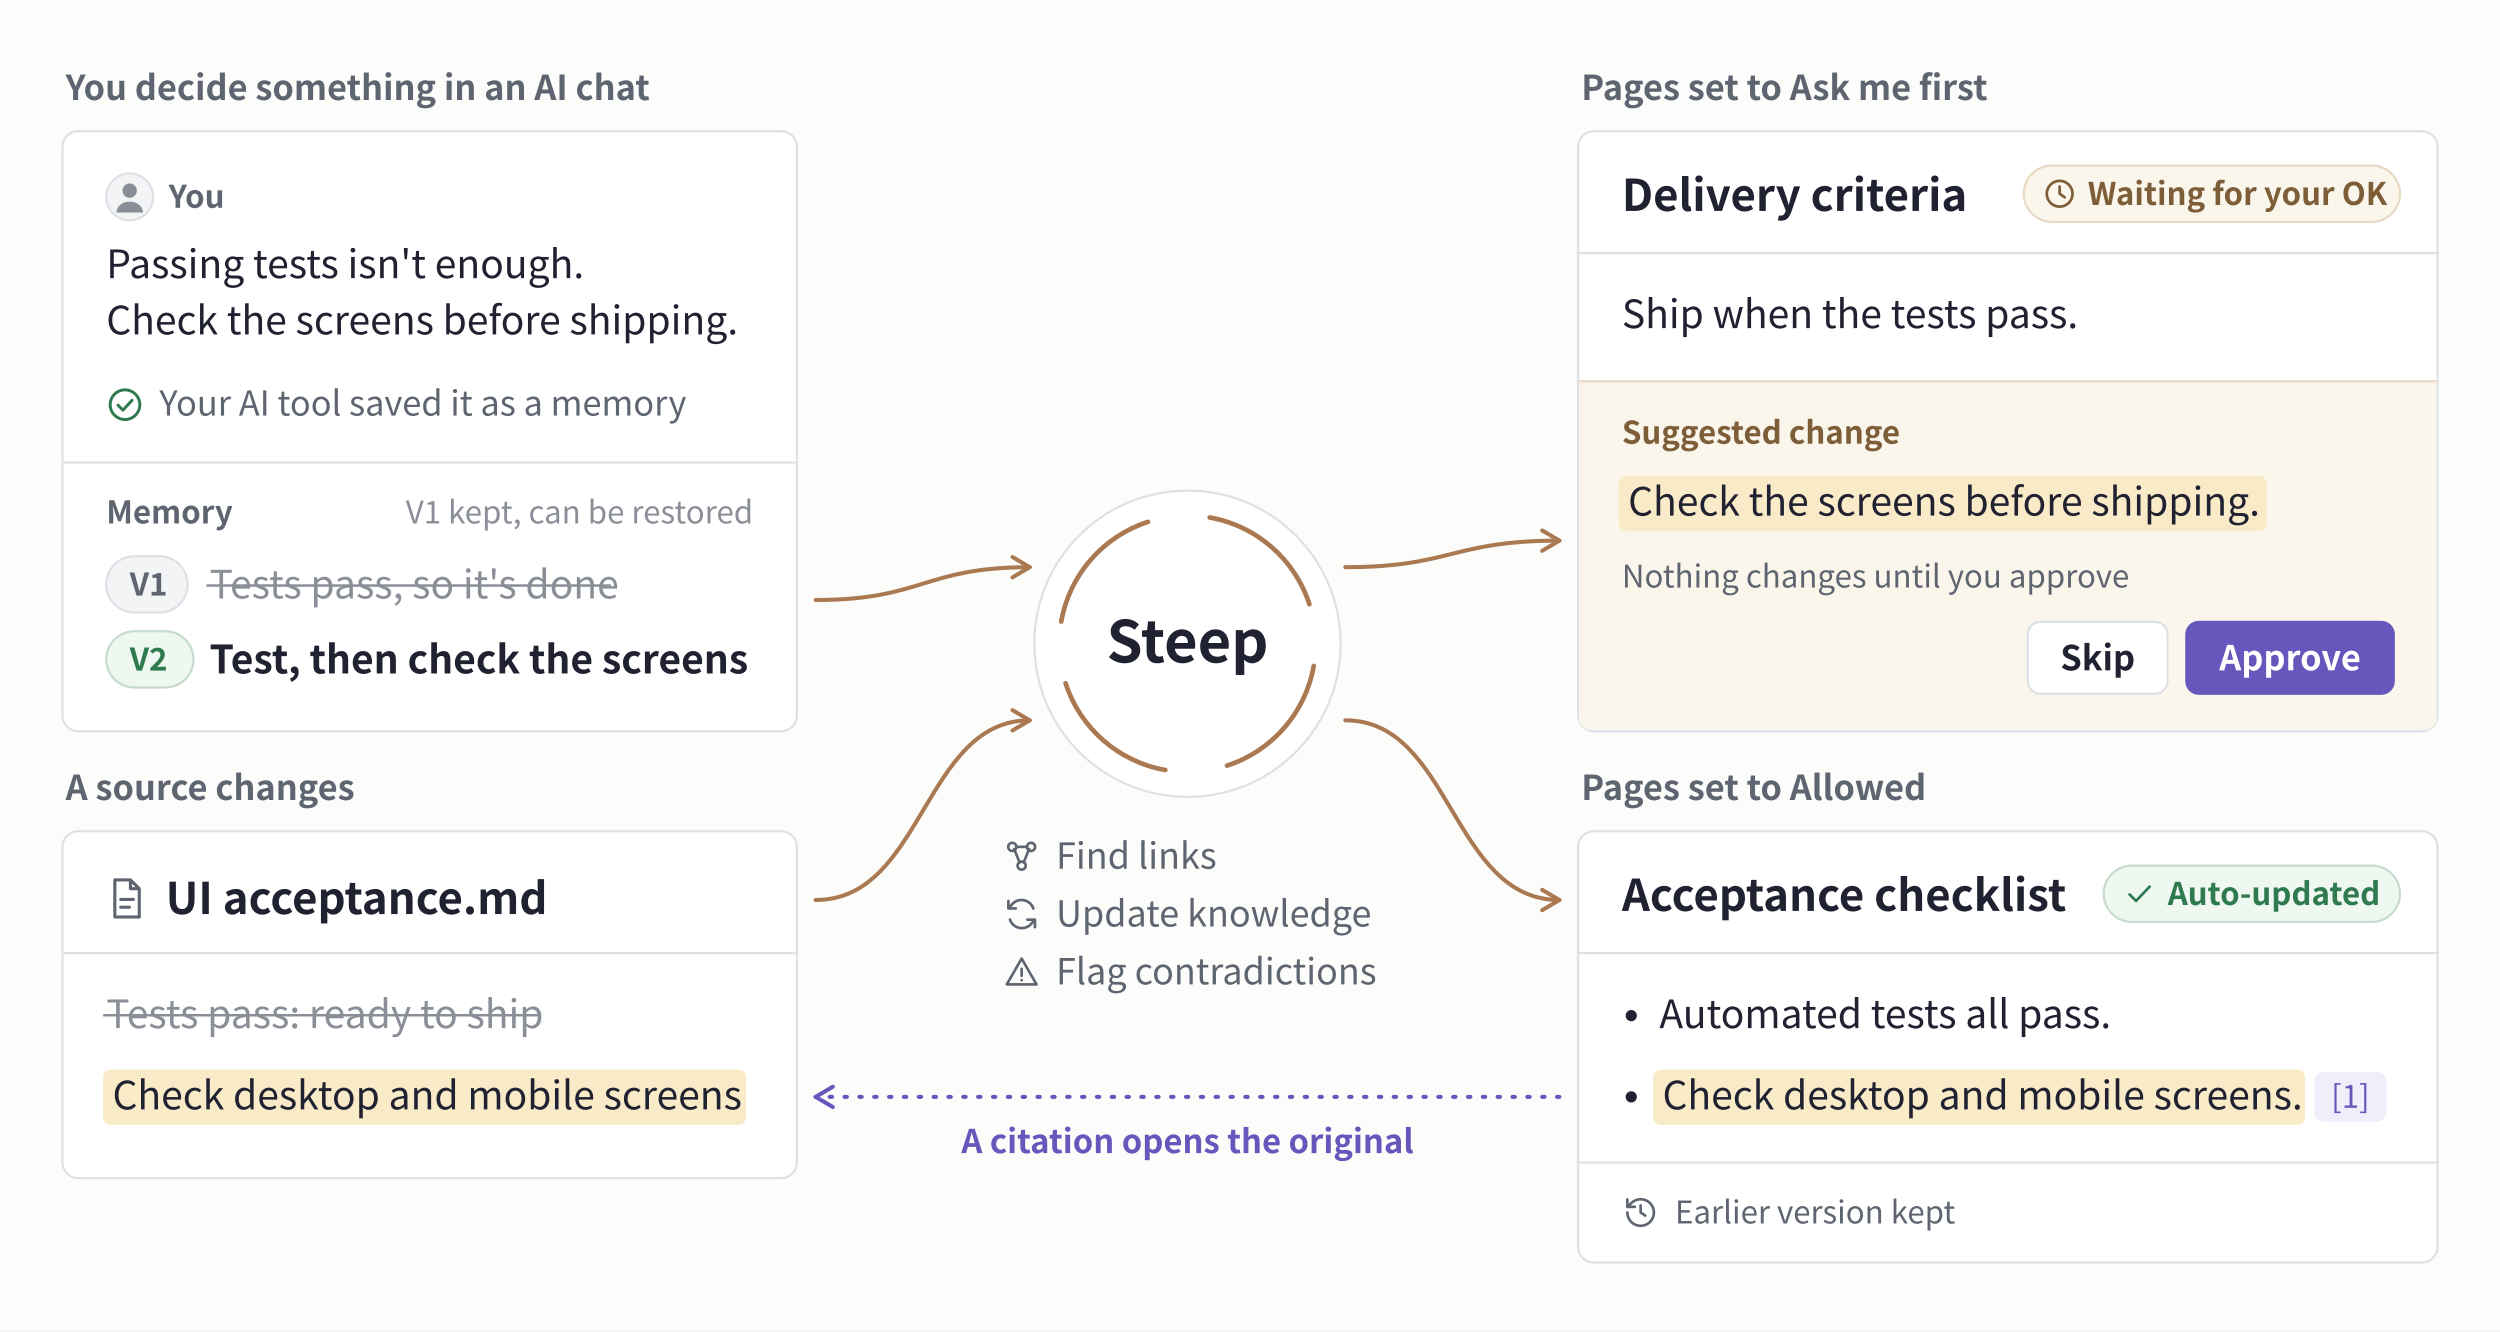
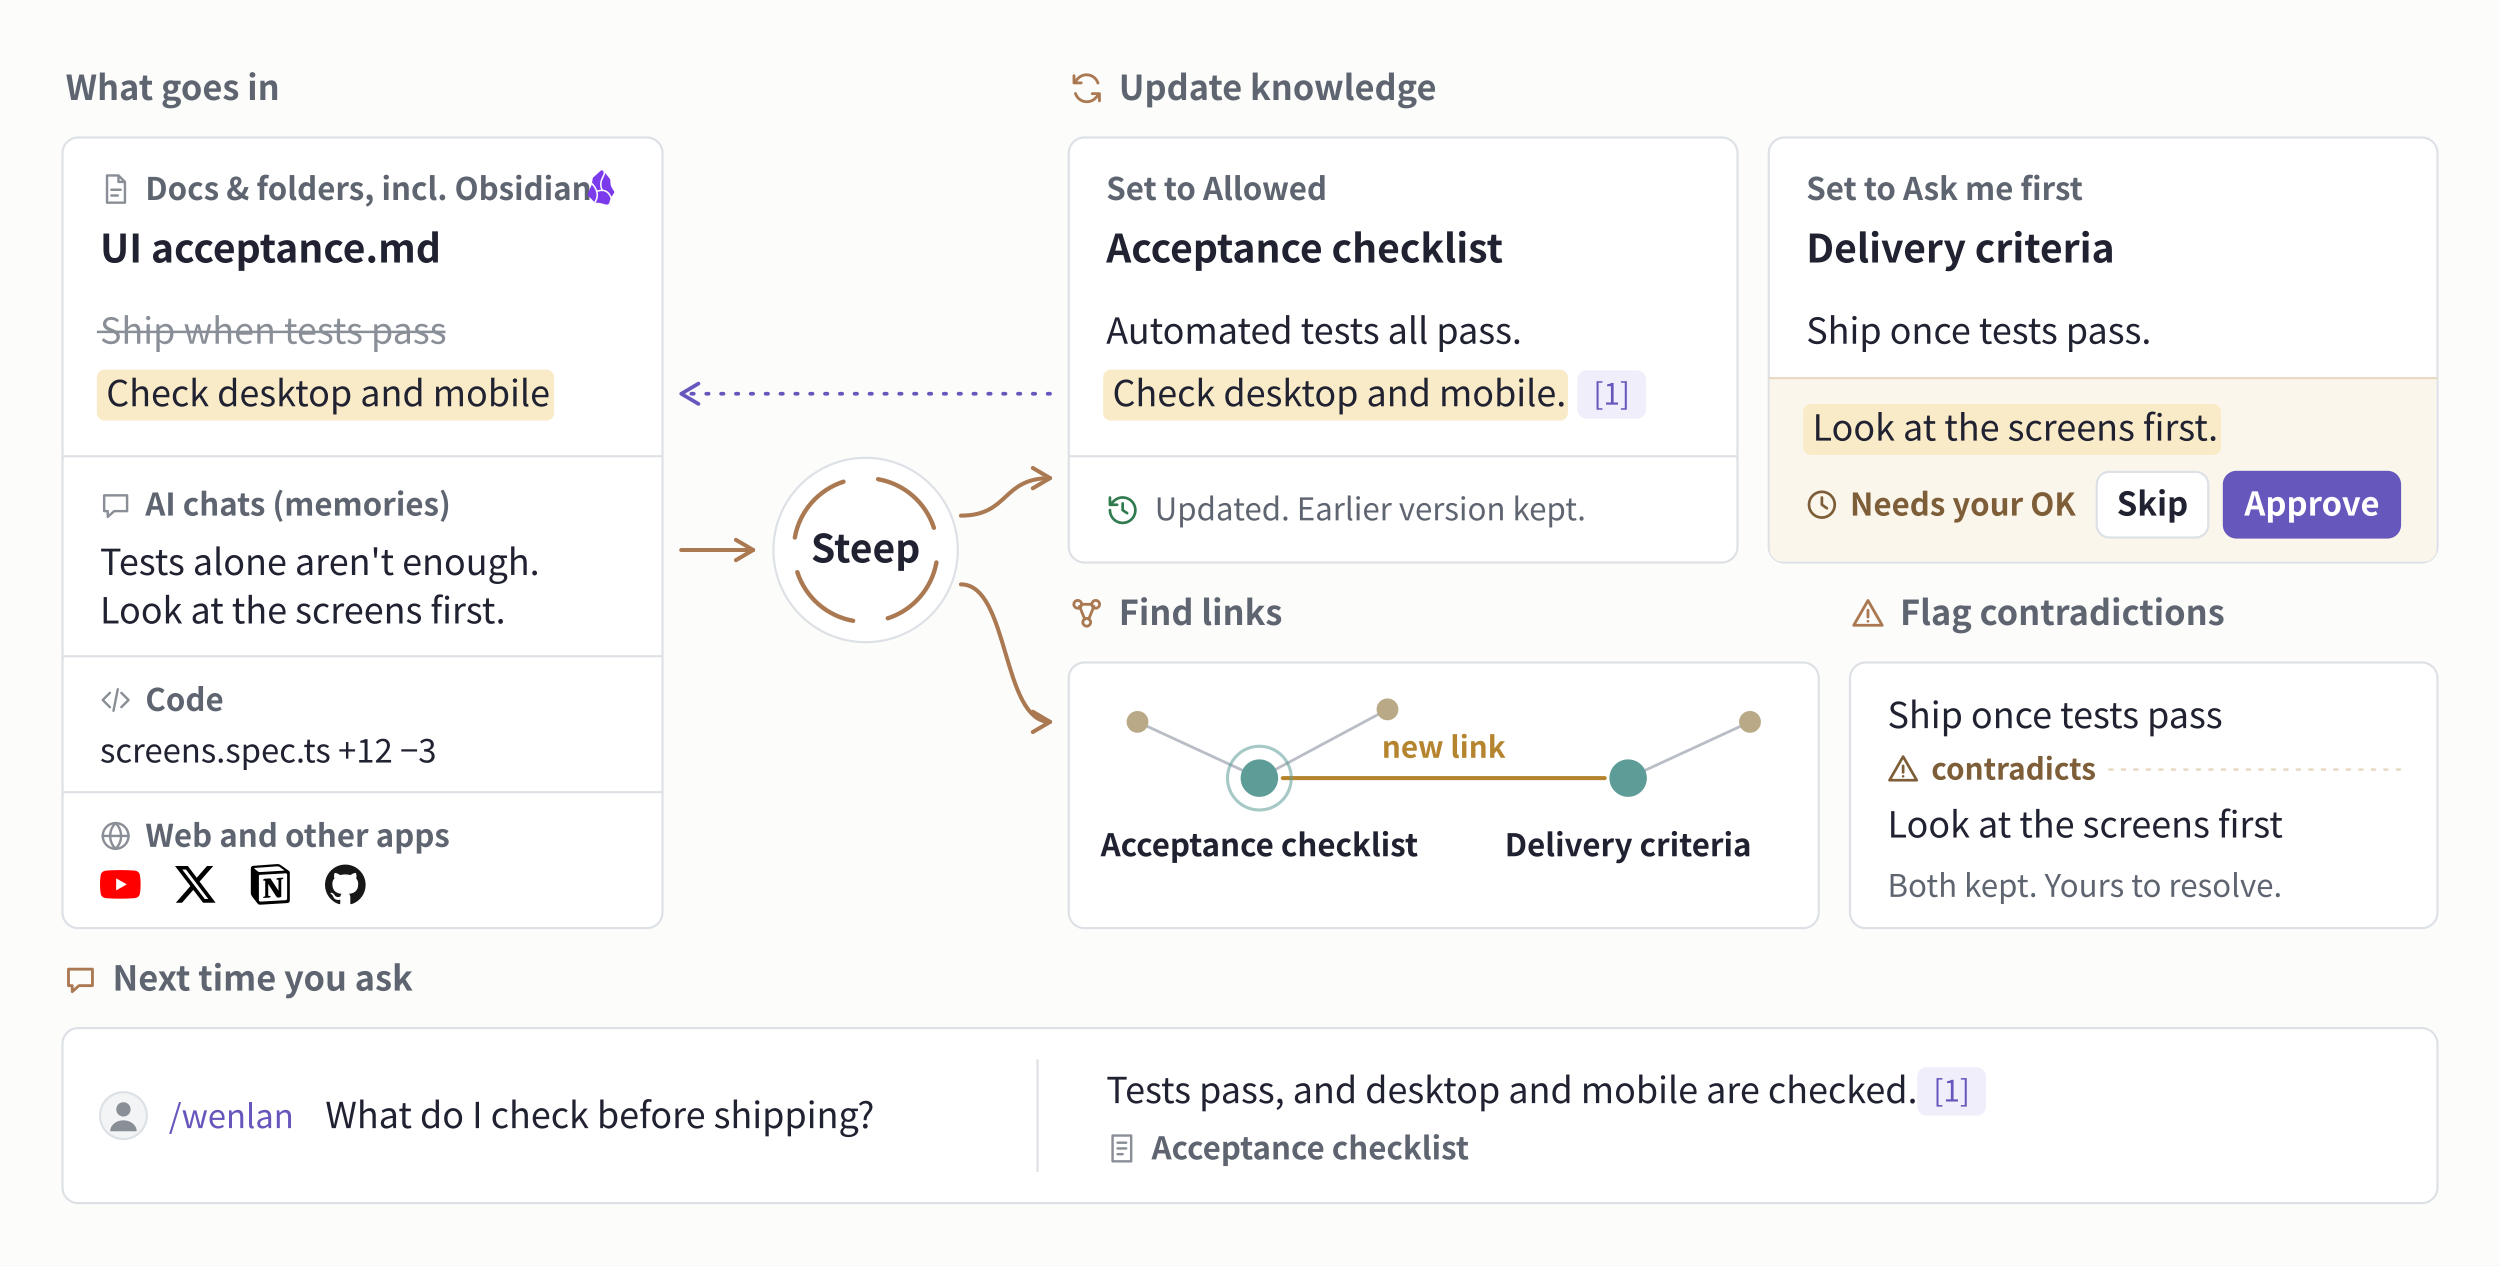
- <svg xmlns="http://www.w3.org/2000/svg" width="1600" height="852" viewBox="0 0 1600 852" role="img" aria-labelledby="t d">
-   <rect width="1600" height="852" fill="#FCFCFB" />
-   <text x="42" y="64" font-family="'Instrument Sans','Noto Sans CJK TC','Noto Sans TC','PingFang TC',sans-serif" font-size="22" font-weight="600" fill="#5E6570">You decide something in an AI chat</text>
-   <text x="1012" y="64" font-family="'Instrument Sans','Noto Sans CJK TC','Noto Sans TC','PingFang TC',sans-serif" font-size="22" font-weight="600" fill="#5E6570">Pages set to Ask me first</text>
-   <text x="42" y="512" font-family="'Instrument Sans','Noto Sans CJK TC','Noto Sans TC','PingFang TC',sans-serif" font-size="22" font-weight="600" fill="#5E6570">A source changes</text>
-   <text x="1012" y="512" font-family="'Instrument Sans','Noto Sans CJK TC','Noto Sans TC','PingFang TC',sans-serif" font-size="22" font-weight="600" fill="#5E6570">Pages set to Allowed</text>
-   <path d="M522 384 C591 384 591 363 659 363" fill="none" stroke="#AA7952" stroke-width="2.6" stroke-linecap="round" />
-   <path d="M-11 -6.5 0 0-11 6.5" transform="translate(659 363) rotate(0.0)" fill="none" stroke="#AA7952" stroke-width="2.6" stroke-linecap="round" stroke-linejoin="round" />
-   <path d="M861 363 C929 363 929 346 998 346" fill="none" stroke="#AA7952" stroke-width="2.6" stroke-linecap="round" />
-   <path d="M-11 -6.5 0 0-11 6.5" transform="translate(998 346) rotate(0.0)" fill="none" stroke="#AA7952" stroke-width="2.6" stroke-linecap="round" stroke-linejoin="round" />
-   <path d="M522 576 C591 576 591 461 659 461" fill="none" stroke="#AA7952" stroke-width="2.6" stroke-linecap="round" />
-   <path d="M-11 -6.5 0 0-11 6.5" transform="translate(659 461) rotate(0.0)" fill="none" stroke="#AA7952" stroke-width="2.6" stroke-linecap="round" stroke-linejoin="round" />
-   <path d="M861 461 C929 461 929 576 998 576" fill="none" stroke="#AA7952" stroke-width="2.6" stroke-linecap="round" />
-   <path d="M-11 -6.5 0 0-11 6.5" transform="translate(998 576) rotate(0.0)" fill="none" stroke="#AA7952" stroke-width="2.6" stroke-linecap="round" stroke-linejoin="round" />
-   <circle cx="760" cy="412" r="98" fill="#FFFFFF" stroke="#DDE1E6" stroke-width="1.4" />
-   <path d="M774.2 331.2A82 82 0 0 1 838.0 386.7" fill="none" stroke="#AA7952" stroke-width="3" stroke-linecap="round" />
-   <path d="M840.8 426.2A82 82 0 0 1 785.3 490.0" fill="none" stroke="#AA7952" stroke-width="3" stroke-linecap="round" />
-   <path d="M745.8 492.8A82 82 0 0 1 682.0 437.3" fill="none" stroke="#AA7952" stroke-width="3" stroke-linecap="round" />
-   <path d="M679.2 397.8A82 82 0 0 1 734.7 334.0" fill="none" stroke="#AA7952" stroke-width="3" stroke-linecap="round" />
-   <text x="760" y="424" font-family="'Fraunces','Noto Sans CJK TC','Noto Sans TC','PingFang TC',sans-serif" font-size="37" font-weight="600" fill="#202131" text-anchor="middle">Steep</text>
-   <g transform="translate(641.858 536) scale(1)" fill="none" stroke="#5E6570" color="#5E6570" stroke-width="1.7" stroke-linecap="round" stroke-linejoin="round">
+ <svg xmlns="http://www.w3.org/2000/svg" width="1600" height="810" viewBox="0 0 1600 810" role="img" aria-labelledby="t d">
+   <rect width="1600" height="810" fill="#FCFCFB" />
+   <text x="42" y="64" font-family="'Instrument Sans','Noto Sans CJK TC','Noto Sans TC','PingFang TC',sans-serif" font-size="22" font-weight="600" fill="#5E6570">What goes in</text>
+   <rect x="40" y="88" width="384" height="506" rx="10" fill="#FFFFFF" stroke="#DDE1E6" stroke-width="1.4" />
+   <g transform="translate(63 110) scale(0.916667)" fill="none" stroke="#8A8F97" color="#8A8F97" stroke-width="1.7" stroke-linecap="round" stroke-linejoin="round">
+     <path d="M6 2.5h8l4.5 4.5v14.5H6z M14 2.5V7h4.5 M9 12.5h6.5 M9 16.5h4.5" />
+   </g>
+   <text x="93" y="128" font-family="'Instrument Sans','Noto Sans CJK TC','Noto Sans TC','PingFang TC',sans-serif" font-size="20" font-weight="600" fill="#5E6570">Docs &amp; folders, incl. Obsidian</text>
+   <g transform="translate(373.66 109) scale(0.916667)">
+     <path d="M19.355 18.538a68.967 68.959 0 0 0 1.858-2.954.81.81 0 0 0-.062-.9c-.516-.685-1.504-2.075-2.042-3.362-.553-1.321-.636-3.375-.64-4.377a1.707 1.707 0 0 0-.358-1.05l-3.198-4.064a3.744 3.744 0 0 1-.076.543c-.106.503-.307 1.004-.536 1.5-.134.29-.29.6-.446.914l-.31.626c-.516 1.068-.997 2.227-1.132 3.59-.124 1.26.046 2.73.815 4.481.128.011.257.025.386.044a6.363 6.363 0 0 1 3.326 1.505c.916.79 1.744 1.922 2.415 3.5zM8.199 22.569c.073.012.146.02.22.02.78.024 2.095.092 3.16.29.87.16 2.593.64 4.01 1.055 1.083.316 2.198-.548 2.355-1.664.114-.814.33-1.735.725-2.58l-.01.005c-.67-1.87-1.522-3.078-2.416-3.849a5.295 5.295 0 0 0-2.778-1.257c-1.54-.216-2.952.19-3.84.45.532 2.218.368 4.829-1.425 7.531zM5.533 9.938c-.023.1-.056.197-.098.29L2.82 16.059a1.602 1.602 0 0 0 .313 1.772l4.116 4.24c2.103-3.101 1.796-6.02.836-8.3-.728-1.73-1.832-3.081-2.55-3.831zM9.32 14.01c.615-.183 1.606-.465 2.745-.534-.683-1.725-.848-3.233-.716-4.577.154-1.552.7-2.847 1.235-3.95.113-.235.223-.454.328-.664.149-.297.288-.577.419-.86.217-.47.379-.885.46-1.27.08-.38.08-.72-.014-1.043-.095-.325-.297-.675-.68-1.06a1.6 1.6 0 0 0-1.475.36l-4.95 4.452a1.602 1.602 0 0 0-.513.952l-.427 2.83c.672.59 2.328 2.316 3.335 4.711.09.21.175.43.253.653z" fill="#7C3AED" />
+   </g>
+   <text x="64" y="168" font-family="'Instrument Sans','Noto Sans CJK TC','Noto Sans TC','PingFang TC',sans-serif" font-size="25" font-weight="600" fill="#202131">UI acceptance.md</text>
+   <text x="64" y="220" font-family="'Instrument Sans','Noto Sans CJK TC','Noto Sans TC','PingFang TC',sans-serif" font-size="23" font-weight="400" fill="#8A8F97">Ship when tests pass</text>
+   <path d="M62 212.41H285.1" stroke="#8A8F97" stroke-width="1.6" />
+   <rect x="62" y="236.54" width="292.646" height="32.66" rx="5" fill="#F9EBC8" />
+   <text x="68" y="260" font-family="'Instrument Sans','Noto Sans CJK TC','Noto Sans TC','PingFang TC',sans-serif" font-size="23" font-weight="400" fill="#202131">Check desktop and mobile</text>
+   <path d="M40 292H424" fill="none" stroke="#DDE1E6" stroke-width="1.4" />
+   <g transform="translate(63 312) scale(0.916667)" fill="none" stroke="#8A8F97" color="#8A8F97" stroke-width="1.7" stroke-linecap="round" stroke-linejoin="round">
+     <path d="M4 5.5h16v11h-9l-4.5 4v-4H4z" />
+   </g>
+   <text x="93" y="330" font-family="'Instrument Sans','Noto Sans CJK TC','Noto Sans TC','PingFang TC',sans-serif" font-size="20" font-weight="600" fill="#5E6570">AI chats (memories)</text>
+   <text x="64" y="368" font-family="'Instrument Sans','Noto Sans CJK TC','Noto Sans TC','PingFang TC',sans-serif" font-size="23" font-weight="400" fill="#202131">Tests alone aren't enough.</text>
+   <text x="64" y="399" font-family="'Instrument Sans','Noto Sans CJK TC','Noto Sans TC','PingFang TC',sans-serif" font-size="23" font-weight="400" fill="#202131">Look at the screens first.</text>
+   <path d="M40 420H424" fill="none" stroke="#DDE1E6" stroke-width="1.4" />
+   <g transform="translate(63 437) scale(0.916667)" fill="none" stroke="#8A8F97" color="#8A8F97" stroke-width="1.7" stroke-linecap="round" stroke-linejoin="round">
+     <path d="m8 7-5 5 5 5 M16 7l5 5-5 5 M13.5 4.5l-3 15" />
+   </g>
+   <text x="93" y="455" font-family="'Instrument Sans','Noto Sans CJK TC','Noto Sans TC','PingFang TC',sans-serif" font-size="20" font-weight="600" fill="#5E6570">Code</text>
+   <text x="64" y="488" font-family="'JetBrains Mono','Noto Sans CJK TC','Noto Sans TC','PingFang TC',sans-serif" font-size="21" font-weight="500" fill="#202131">screens.spec.ts  +12 −3</text>
+   <path d="M40 507H424" fill="none" stroke="#DDE1E6" stroke-width="1.4" />
+   <g transform="translate(63 524) scale(0.916667)" fill="none" stroke="#8A8F97" color="#8A8F97" stroke-width="1.7" stroke-linecap="round" stroke-linejoin="round">
+     <circle cx="12" cy="12" r="9" />
+     <path d="M3 12h18 M12 3c2.6 2.6 3.8 5.6 3.8 9s-1.2 6.4-3.8 9c-2.6-2.6-3.8-5.6-3.8-9S9.4 5.6 12 3" />
+   </g>
+   <text x="93" y="542" font-family="'Instrument Sans','Noto Sans CJK TC','Noto Sans TC','PingFang TC',sans-serif" font-size="20" font-weight="600" fill="#5E6570">Web and other apps</text>
+   <g transform="translate(64 553) scale(1.08333)">
+     <path d="M23.498 6.186a3.016 3.016 0 0 0-2.122-2.136C19.505 3.545 12 3.545 12 3.545s-7.505 0-9.377.505A3.017 3.017 0 0 0 .502 6.186C0 8.07 0 12 0 12s0 3.93.502 5.814a3.016 3.016 0 0 0 2.122 2.136c1.871.505 9.376.505 9.376.505s7.505 0 9.377-.505a3.015 3.015 0 0 0 2.122-2.136C24 15.93 24 12 24 12s0-3.93-.502-5.814zM9.545 15.568V8.432L15.818 12l-6.273 3.568z" fill="#FF0000" />
+   </g>
+   <g transform="translate(112 553) scale(1.08333)">
+     <path d="M18.901 1.153h3.68l-8.04 9.19L24 22.846h-7.406l-5.8-7.584-6.638 7.584H.474l8.6-9.83L0 1.154h7.594l5.243 6.932ZM17.61 20.644h2.039L6.486 3.24H4.298Z" fill="#000000" />
+   </g>
+   <g transform="translate(160 553) scale(1.08333)">
+     <path d="M4.459 4.208c.746.606 1.026.56 2.428.466l13.215-.793c.28 0 .047-.28-.046-.326L17.86 1.968c-.42-.326-.981-.7-2.055-.607L3.01 2.295c-.466.046-.56.28-.374.466zm.793 3.08v13.904c0 .747.373 1.027 1.214.98l14.523-.84c.841-.046.935-.56.935-1.167V6.354c0-.606-.233-.933-.748-.887l-15.177.887c-.56.047-.747.327-.747.933zm14.337.745c.093.42 0 .84-.42.888l-.7.14v10.264c-.608.327-1.168.514-1.635.514-.748 0-.935-.234-1.495-.933l-4.577-7.186v6.952L12.21 19s0 .84-1.168.84l-3.222.186c-.093-.186 0-.653.327-.746l.84-.233V9.854L7.822 9.76c-.094-.42.14-1.026.793-1.073l3.456-.233 4.764 7.279v-6.44l-1.215-.139c-.093-.514.28-.887.747-.933zM1.936 1.035l13.31-.98c1.634-.14 2.055-.047 3.082.7l4.249 2.986c.7.513.934.653.934 1.213v16.378c0 1.026-.373 1.634-1.68 1.726l-15.458.934c-.98.047-1.448-.093-1.962-.747l-3.129-4.06c-.56-.747-.793-1.306-.793-1.96V2.667c0-.839.374-1.54 1.447-1.632z" fill="#000000" />
+   </g>
+   <g transform="translate(208 553) scale(1.08333)">
+     <path d="M12 .297c-6.63 0-12 5.373-12 12 0 5.303 3.438 9.8 8.205 11.385.6.113.82-.258.82-.577 0-.285-.01-1.04-.015-2.04-3.338.724-4.042-1.61-4.042-1.61C4.422 18.07 3.633 17.7 3.633 17.7c-1.087-.744.084-.729.084-.729 1.205.084 1.838 1.236 1.838 1.236 1.07 1.835 2.809 1.305 3.495.998.108-.776.417-1.305.76-1.605-2.665-.3-5.466-1.332-5.466-5.93 0-1.31.465-2.38 1.235-3.22-.135-.303-.54-1.523.105-3.176 0 0 1.005-.322 3.3 1.23.96-.267 1.98-.399 3-.405 1.02.006 2.04.138 3 .405 2.28-1.552 3.285-1.23 3.285-1.23.645 1.653.24 2.873.12 3.176.765.84 1.23 1.91 1.23 3.22 0 4.61-2.805 5.625-5.475 5.92.42.36.81 1.096.81 2.22 0 1.606-.015 2.896-.015 3.286 0 .315.21.69.825.57C20.565 22.092 24 17.592 24 12.297c0-6.627-5.373-12-12-12" fill="#181717" />
+   </g>
+   <path d="M436 352 L482 352" fill="none" stroke="#AA7952" stroke-width="2.6" stroke-linecap="round" />
+   <path d="M-11 -6.5 0 0-11 6.5" transform="translate(482 352) rotate(0.0)" fill="none" stroke="#AA7952" stroke-width="2.6" stroke-linecap="round" stroke-linejoin="round" />
+   <circle cx="554" cy="352" r="59" fill="#FFFFFF" stroke="#DDE1E6" stroke-width="1.4" />
+   <path d="M562.0 306.7A46 46 0 0 1 597.7 337.8" fill="none" stroke="#AA7952" stroke-width="2.8" stroke-linecap="round" />
+   <path d="M599.3 360.0A46 46 0 0 1 568.2 395.7" fill="none" stroke="#AA7952" stroke-width="2.8" stroke-linecap="round" />
+   <path d="M546.0 397.3A46 46 0 0 1 510.3 366.2" fill="none" stroke="#AA7952" stroke-width="2.8" stroke-linecap="round" />
+   <path d="M508.7 344.0A46 46 0 0 1 539.8 308.3" fill="none" stroke="#AA7952" stroke-width="2.8" stroke-linecap="round" />
+   <text x="554" y="360" font-family="'Fraunces','Noto Sans CJK TC','Noto Sans TC','PingFang TC',sans-serif" font-size="25" font-weight="600" fill="#202131" text-anchor="middle">Steep</text>
+   <path d="M615 330 C646 330 641 306 672 306" fill="none" stroke="#AA7952" stroke-width="2.6" stroke-linecap="round" />
+   <path d="M-11 -6.5 0 0-11 6.5" transform="translate(672 306) rotate(0.0)" fill="none" stroke="#AA7952" stroke-width="2.6" stroke-linecap="round" stroke-linejoin="round" />
+   <g transform="translate(684 45) scale(0.958333)" fill="none" stroke="#AA7952" color="#AA7952" stroke-width="1.9" stroke-linecap="round" stroke-linejoin="round">
+     <path d="M19.5 8.5a8 8 0 0 0-13.6-2.8L3.5 8.4 M3.5 3.6v4.8h4.8 M4.5 15.5a8 8 0 0 0 13.6 2.8l2.4-2.7 M20.5 20.4v-4.8h-4.8" />
+   </g>
+   <text x="716" y="64" font-family="'Instrument Sans','Noto Sans CJK TC','Noto Sans TC','PingFang TC',sans-serif" font-size="22" font-weight="600" fill="#5E6570">Update knowledge</text>
+   <rect x="684" y="88" width="428" height="272" rx="10" fill="#FFFFFF" stroke="#DDE1E6" stroke-width="1.4" />
+   <text x="708" y="128" font-family="'Instrument Sans','Noto Sans CJK TC','Noto Sans TC','PingFang TC',sans-serif" font-size="20" font-weight="600" fill="#5E6570">Set to Allowed</text>
+   <text x="708" y="168" font-family="'Fraunces','Noto Sans CJK TC','Noto Sans TC','PingFang TC',sans-serif" font-size="25" font-weight="600" fill="#202131">Acceptance checklist</text>
+   <text x="708" y="220" font-family="'Instrument Sans','Noto Sans CJK TC','Noto Sans TC','PingFang TC',sans-serif" font-size="23" font-weight="400" fill="#202131">Automated tests all pass.</text>
+   <rect x="706" y="236.54" width="297.476" height="32.66" rx="5" fill="#F9EBC8" />
+   <text x="712" y="260" font-family="'Instrument Sans','Noto Sans CJK TC','Noto Sans TC','PingFang TC',sans-serif" font-size="23" font-weight="400" fill="#202131">Check desktop and mobile.</text>
+   <rect x="1009.48" y="237" width="44" height="31" rx="6" fill="#F0EEFA" />
+   <text x="1031.48" y="259" font-family="'JetBrains Mono','Noto Sans CJK TC','Noto Sans TC','PingFang TC',sans-serif" font-size="19" font-weight="500" fill="#6657BD" text-anchor="middle">[1]</text>
+   <path d="M684 292H1112" fill="none" stroke="#DDE1E6" stroke-width="1.4" />
+   <g transform="translate(707 315) scale(0.958333)" fill="none" stroke="#2F7A4E" color="#2F7A4E" stroke-width="1.8" stroke-linecap="round" stroke-linejoin="round">
+     <path d="M3.5 12a8.5 8.5 0 1 0 2.6-6.1L3.5 8.4 M3.5 3.6v4.8h4.8 M12 7.5V12l3 2" />
+   </g>
+   <text x="739" y="333" font-family="'Instrument Sans','Noto Sans CJK TC','Noto Sans TC','PingFang TC',sans-serif" font-size="20" font-weight="400" fill="#5E6570">Updated. Earlier version kept.</text>
+   <clipPath id="cb">
+     <rect x="1132" y="88" width="428" height="272" rx="10" />
+   </clipPath>
+   <rect x="1132" y="88" width="428" height="272" rx="10" fill="#FFFFFF" stroke="#DDE1E6" stroke-width="1.4" />
+   <text x="1156" y="128" font-family="'Instrument Sans','Noto Sans CJK TC','Noto Sans TC','PingFang TC',sans-serif" font-size="20" font-weight="600" fill="#5E6570">Set to Ask me first</text>
+   <text x="1156" y="168" font-family="'Fraunces','Noto Sans CJK TC','Noto Sans TC','PingFang TC',sans-serif" font-size="25" font-weight="600" fill="#202131">Delivery criteria</text>
+   <text x="1156" y="220" font-family="'Instrument Sans','Noto Sans CJK TC','Noto Sans TC','PingFang TC',sans-serif" font-size="23" font-weight="400" fill="#202131">Ship once tests pass.</text>
+   <g clip-path="url(#cb)">
+     <rect x="1132.7" y="242" width="426.6" height="117.3" fill="#FBF6EC" />
+   </g>
+   <path d="M1132 242H1560" fill="none" stroke="#E7D9C3" stroke-width="1.4" />
+   <rect x="1154" y="258.54" width="267.461" height="32.66" rx="5" fill="#F9EBC8" />
+   <text x="1160" y="282" font-family="'Instrument Sans','Noto Sans CJK TC','Noto Sans TC','PingFang TC',sans-serif" font-size="23" font-weight="400" fill="#202131">Look at the screens first.</text>
+   <rect x="1423.29" y="302" width="112.714" height="42" rx="8" fill="#6657BD" stroke="#6657BD" stroke-width="1.4" />
+   <text x="1479.64" y="330" font-family="'Instrument Sans','Noto Sans CJK TC','Noto Sans TC','PingFang TC',sans-serif" font-size="21" font-weight="600" fill="#FFFFFF" text-anchor="middle">Approve</text>
+   <rect x="1341.9" y="302" width="71.386" height="42" rx="8" fill="#FFFFFF" stroke="#DDE1E6" stroke-width="1.4" />
+   <text x="1377.59" y="330" font-family="'Instrument Sans','Noto Sans CJK TC','Noto Sans TC','PingFang TC',sans-serif" font-size="21" font-weight="600" fill="#202131" text-anchor="middle">Skip</text>
+   <g transform="translate(1155 312) scale(0.916667)" fill="none" stroke="#7D5E38" color="#7D5E38" stroke-width="1.9" stroke-linecap="round" stroke-linejoin="round">
+     <circle cx="12" cy="12" r="9" />
+     <path d="M12 7v5l3.5 2.5" />
+   </g>
+   <text x="1184" y="330" font-family="'Instrument Sans','Noto Sans CJK TC','Noto Sans TC','PingFang TC',sans-serif" font-size="20" font-weight="600" fill="#7D5E38">Needs your OK</text>
+   <path d="M672 252 L436 252" fill="none" stroke="#6657BD" stroke-width="2.4" stroke-linecap="round" stroke-dasharray="1.5 8" />
+   <path d="M-11 -6.5 0 0-11 6.5" transform="translate(436 252) rotate(180.0)" fill="none" stroke="#6657BD" stroke-width="2.4" stroke-linecap="round" stroke-linejoin="round" />
+   <path d="M615 374 C646 374 641 462 672 462" fill="none" stroke="#AA7952" stroke-width="2.6" stroke-linecap="round" />
+   <path d="M-11 -6.5 0 0-11 6.5" transform="translate(672 462) rotate(0.0)" fill="none" stroke="#AA7952" stroke-width="2.6" stroke-linecap="round" stroke-linejoin="round" />
+   <g transform="translate(684 381) scale(0.958333)" fill="none" stroke="#AA7952" color="#AA7952" stroke-width="1.9" stroke-linecap="round" stroke-linejoin="round">
    <path d="M7.2 7.4 10.7 16 M16.8 7.4 13.3 16 M8.5 6h7" />
    <circle cx="6" cy="6" r="2.6" />
    <circle cx="18" cy="6" r="2.6" />
    <circle cx="12" cy="18" r="2.6" />
  </g>
-   <text x="675.858" y="556" font-family="'Instrument Sans','Noto Sans CJK TC','Noto Sans TC','PingFang TC',sans-serif" font-size="23" font-weight="400" fill="#5E6570">Find links</text>
-   <g transform="translate(641.858 573) scale(1)" fill="none" stroke="#5E6570" color="#5E6570" stroke-width="1.7" stroke-linecap="round" stroke-linejoin="round">
-     <path d="M19.5 8.5a8 8 0 0 0-13.6-2.8L3.5 8.4 M3.5 3.6v4.8h4.8 M4.5 15.5a8 8 0 0 0 13.6 2.8l2.4-2.7 M20.5 20.4v-4.8h-4.8" />
-   </g>
-   <text x="675.858" y="593" font-family="'Instrument Sans','Noto Sans CJK TC','Noto Sans TC','PingFang TC',sans-serif" font-size="23" font-weight="400" fill="#5E6570">Update knowledge</text>
-   <g transform="translate(641.858 610) scale(1)" fill="none" stroke="#5E6570" color="#5E6570" stroke-width="1.7" stroke-linecap="round" stroke-linejoin="round">
+   <text x="716" y="400" font-family="'Instrument Sans','Noto Sans CJK TC','Noto Sans TC','PingFang TC',sans-serif" font-size="22" font-weight="600" fill="#5E6570">Find links</text>
+   <rect x="684" y="424" width="480" height="170" rx="10" fill="#FFFFFF" stroke="#DDE1E6" stroke-width="1.4" />
+   <path d="M728 462 L806 498" fill="none" stroke="#B9BDC5" stroke-width="1.8" stroke-linecap="round" />
+   <path d="M888 454 L806 498" fill="none" stroke="#B9BDC5" stroke-width="1.8" stroke-linecap="round" />
+   <path d="M1120 462 L1042 498" fill="none" stroke="#B9BDC5" stroke-width="1.8" stroke-linecap="round" />
+   <path d="M821 498 L1027 498" fill="none" stroke="#B5842E" stroke-width="2.6" stroke-linecap="round" />
+   <text x="924" y="485" font-family="'Instrument Sans','Noto Sans CJK TC','Noto Sans TC','PingFang TC',sans-serif" font-size="19" font-weight="600" fill="#B5842E" text-anchor="middle">new link</text>
+   <circle cx="728" cy="462" r="7" fill="#B9A987" />
+   <circle cx="888" cy="454" r="7" fill="#B9A987" />
+   <circle cx="1120" cy="462" r="7" fill="#B9A987" />
+   <circle cx="806" cy="498" r="20.4" fill="none" stroke="#5E9C98" stroke-width="2" opacity="0.55" />
+   <circle cx="806" cy="498" r="12" fill="#5E9C98" />
+   <circle cx="1042" cy="498" r="12" fill="#5E9C98" />
+   <text x="806" y="548" font-family="'Instrument Sans','Noto Sans CJK TC','Noto Sans TC','PingFang TC',sans-serif" font-size="20" font-weight="600" fill="#202131" text-anchor="middle">Acceptance checklist</text>
+   <text x="1042" y="548" font-family="'Instrument Sans','Noto Sans CJK TC','Noto Sans TC','PingFang TC',sans-serif" font-size="20" font-weight="600" fill="#202131" text-anchor="middle">Delivery criteria</text>
+   <g transform="translate(1184 381) scale(0.958333)" fill="none" stroke="#AA7952" color="#AA7952" stroke-width="1.9" stroke-linecap="round" stroke-linejoin="round">
    <path d="M12 3.5 21.5 20h-19z M12 10v4.5" />
    <circle cx="12" cy="17.3" r=".9" fill="currentColor" stroke="none" />
  </g>
-   <text x="675.858" y="630" font-family="'Instrument Sans','Noto Sans CJK TC','Noto Sans TC','PingFang TC',sans-serif" font-size="23" font-weight="400" fill="#5E6570">Flag contradictions</text>
-   <rect x="40" y="84" width="470" height="384" rx="10" fill="#FFFFFF" stroke="#DDE1E6" stroke-width="1.4" />
-   <circle cx="83" cy="126" r="15" fill="#F3F4F6" stroke="#DDE1E6" stroke-width="1.4" />
-   <circle cx="83" cy="122" r="4.6" fill="#8A8F97" />
-   <path d="M74.5 136a8.5 7 0 0 1 17 0" fill="#8A8F97" />
-   <text x="108" y="133" font-family="'Instrument Sans','Noto Sans CJK TC','Noto Sans TC','PingFang TC',sans-serif" font-size="20" font-weight="600" fill="#5E6570">You</text>
-   <text x="68" y="178" font-family="'Instrument Sans','Noto Sans CJK TC','Noto Sans TC','PingFang TC',sans-serif" font-size="25" font-weight="400" fill="#202131">Passing tests isn't enough.</text>
-   <text x="68" y="214" font-family="'Instrument Sans','Noto Sans CJK TC','Noto Sans TC','PingFang TC',sans-serif" font-size="25" font-weight="400" fill="#202131">Check the screens before shipping.</text>
-   <g transform="translate(68 247) scale(1)" fill="none" stroke="#2F7A4E" color="#2F7A4E" stroke-width="1.9" stroke-linecap="round" stroke-linejoin="round">
-     <circle cx="12" cy="12" r="9.5" />
-     <path d="m7.5 12.3 3.2 3.2 5.8-6.3" />
+   <text x="1216" y="400" font-family="'Instrument Sans','Noto Sans CJK TC','Noto Sans TC','PingFang TC',sans-serif" font-size="22" font-weight="600" fill="#5E6570">Flag contradictions</text>
+   <rect x="1184" y="424" width="376" height="170" rx="10" fill="#FFFFFF" stroke="#DDE1E6" stroke-width="1.4" />
+   <text x="1208" y="466" font-family="'Instrument Sans','Noto Sans CJK TC','Noto Sans TC','PingFang TC',sans-serif" font-size="23" font-weight="400" fill="#202131">Ship once tests pass</text>
+   <text x="1208" y="536" font-family="'Instrument Sans','Noto Sans CJK TC','Noto Sans TC','PingFang TC',sans-serif" font-size="23" font-weight="400" fill="#202131">Look at the screens first</text>
+   <g transform="translate(1207 481) scale(0.916667)" fill="none" stroke="#7D5E38" color="#7D5E38" stroke-width="1.9" stroke-linecap="round" stroke-linejoin="round">
+     <path d="M12 3.5 21.5 20h-19z M12 10v4.5" />
+     <circle cx="12" cy="17.3" r=".9" fill="currentColor" stroke="none" />
  </g>
-   <text x="102" y="266" font-family="'Instrument Sans','Noto Sans CJK TC','Noto Sans TC','PingFang TC',sans-serif" font-size="22" font-weight="400" fill="#5E6570">Your AI tool saved it as a memory</text>
-   <path d="M40 296H510" fill="none" stroke="#DDE1E6" stroke-width="1.4" />
-   <text x="68" y="335" font-family="'Instrument Sans','Noto Sans CJK TC','Noto Sans TC','PingFang TC',sans-serif" font-size="20" font-weight="600" fill="#5E6570">Memory</text>
-   <text x="482" y="335" font-family="'Instrument Sans','Noto Sans CJK TC','Noto Sans TC','PingFang TC',sans-serif" font-size="20" font-weight="400" fill="#8A8F97" text-anchor="end">V1 kept, can be restored</text>
-   <rect x="68" y="356" width="52.1" height="36" rx="18" fill="#F3F4F6" stroke="#DDE1E6" stroke-width="1.4" />
-   <text x="83" y="381.2" font-family="'Instrument Sans','Noto Sans CJK TC','Noto Sans TC','PingFang TC',sans-serif" font-size="20" font-weight="600" fill="#5E6570">V1</text>
-   <text x="134.1" y="383" font-family="'Instrument Sans','Noto Sans CJK TC','Noto Sans TC','PingFang TC',sans-serif" font-size="25" font-weight="400" fill="#8A8F97">Tests pass, so it's done</text>
-   <path d="M132.1 374.75H391.0" stroke="#8A8F97" stroke-width="1.6" />
-   <rect x="68" y="404" width="55.8" height="36" rx="18" fill="#EFF7F1" stroke="#C6DBCC" stroke-width="1.4" />
-   <text x="83" y="429.2" font-family="'Instrument Sans','Noto Sans CJK TC','Noto Sans TC','PingFang TC',sans-serif" font-size="20" font-weight="600" fill="#2F7A4E">V2</text>
-   <text x="134.1" y="431" font-family="'Instrument Sans','Noto Sans CJK TC','Noto Sans TC','PingFang TC',sans-serif" font-size="25" font-weight="600" fill="#202131">Test, then check the screens</text>
-   <clipPath id="cb">
-     <rect x="1010" y="84" width="550" height="384" rx="10" />
-   </clipPath>
-   <rect x="1010" y="84" width="550" height="384" rx="10" fill="#FFFFFF" stroke="#DDE1E6" stroke-width="1.4" />
-   <text x="1038" y="135" font-family="'Fraunces','Noto Sans CJK TC','Noto Sans TC','PingFang TC',sans-serif" font-size="28" font-weight="600" fill="#202131">Delivery criteria</text>
-   <rect x="1295.18" y="106" width="240.82" height="36" rx="18" fill="#FBF6EC" stroke="#E7D9C3" stroke-width="1.4" />
-   <g transform="translate(1307.18 113) scale(0.916667)" fill="none" stroke="#7D5E38" color="#7D5E38" stroke-width="1.9" stroke-linecap="round" stroke-linejoin="round">
-     <circle cx="12" cy="12" r="9" />
-     <path d="M12 7v5l3.5 2.5" />
+   <text x="1236" y="499" font-family="'Instrument Sans','Noto Sans CJK TC','Noto Sans TC','PingFang TC',sans-serif" font-size="19" font-weight="600" fill="#7D5E38">contradicts</text>
+   <path d="M1350 492.5 H1536" stroke="#E7D9C3" stroke-width="1.6" stroke-dasharray="2 6" stroke-linecap="round" />
+   <text x="1208" y="574" font-family="'Instrument Sans','Noto Sans CJK TC','Noto Sans TC','PingFang TC',sans-serif" font-size="20" font-weight="400" fill="#5E6570">Both kept. Yours to resolve.</text>
+   <g transform="translate(40 615) scale(0.958333)" fill="none" stroke="#AA7952" color="#AA7952" stroke-width="1.9" stroke-linecap="round" stroke-linejoin="round">
+     <path d="M4 5.5h16v11h-9l-4.5 4v-4H4z" />
  </g>
-   <text x="1336.18" y="131.2" font-family="'Instrument Sans','Noto Sans CJK TC','Noto Sans TC','PingFang TC',sans-serif" font-size="20" font-weight="600" fill="#7D5E38">Waiting for your OK</text>
-   <path d="M1010 162H1560" fill="none" stroke="#DDE1E6" stroke-width="1.4" />
-   <text x="1038" y="210" font-family="'Instrument Sans','Noto Sans CJK TC','Noto Sans TC','PingFang TC',sans-serif" font-size="25" font-weight="400" fill="#202131">Ship when the tests pass.</text>
-   <g clip-path="url(#cb)">
-     <rect x="1010.7" y="244" width="548.6" height="223.3" fill="#FBF6EC" />
+   <text x="72" y="634" font-family="'Instrument Sans','Noto Sans CJK TC','Noto Sans TC','PingFang TC',sans-serif" font-size="22" font-weight="600" fill="#5E6570">Next time you ask</text>
+   <rect x="40" y="658" width="1520" height="112" rx="10" fill="#FFFFFF" stroke="#DDE1E6" stroke-width="1.4" />
+   <circle cx="79" cy="714.0" r="15" fill="#F3F4F6" stroke="#DDE1E6" stroke-width="1.4" />
+   <circle cx="79" cy="710.0" r="4.6" fill="#8A8F97" />
+   <path d="M70.5 724.0a8.5 7 0 0 1 17 0" fill="#8A8F97" />
+   <text x="108" y="722" font-family="'JetBrains Mono','Noto Sans CJK TC','Noto Sans TC','PingFang TC',sans-serif" font-size="21" font-weight="500" fill="#6657BD">/wenlan</text>
+   <text x="208.2" y="722" font-family="'Instrument Sans','Noto Sans CJK TC','Noto Sans TC','PingFang TC',sans-serif" font-size="23" font-weight="400" fill="#202131">What do I check before shipping?</text>
+   <path d="M664 678L664 750" fill="none" stroke="#DDE1E6" stroke-width="1.4" />
+   <text x="708" y="706" font-family="'Instrument Sans','Noto Sans CJK TC','Noto Sans TC','PingFang TC',sans-serif" font-size="23" font-weight="400" fill="#202131">Tests pass, and desktop and mobile are checked.</text>
+   <rect x="1227.04" y="683" width="44" height="31" rx="6" fill="#F0EEFA" />
+   <text x="1249.04" y="705" font-family="'JetBrains Mono','Noto Sans CJK TC','Noto Sans TC','PingFang TC',sans-serif" font-size="19" font-weight="500" fill="#6657BD" text-anchor="middle">[1]</text>
+   <g transform="translate(707 724) scale(0.916667)" fill="none" stroke="#8A8F97" color="#8A8F97" stroke-width="1.7" stroke-linecap="round" stroke-linejoin="round">
+     <path d="M5.5 3h13v18h-13z M9 8h6 M9 12h6 M9 16h3.5" />
  </g>
-   <path d="M1010 244H1560" fill="none" stroke="#E7D9C3" stroke-width="1.4" />
-   <text x="1038" y="284" font-family="'Instrument Sans','Noto Sans CJK TC','Noto Sans TC','PingFang TC',sans-serif" font-size="20" font-weight="600" fill="#7D5E38">Suggested change</text>
-   <rect x="1036" y="304.5" width="414.9" height="35.5" rx="5" fill="#F9EBC8" />
-   <text x="1042" y="330" font-family="'Instrument Sans','Noto Sans CJK TC','Noto Sans TC','PingFang TC',sans-serif" font-size="25" font-weight="400" fill="#202131">Check the screens before shipping.</text>
-   <text x="1038" y="376" font-family="'Instrument Sans','Noto Sans CJK TC','Noto Sans TC','PingFang TC',sans-serif" font-size="20" font-weight="400" fill="#5E6570">Nothing changes until you approve</text>
-   <rect x="1399.25" y="398" width="132.748" height="46" rx="8" fill="#6657BD" stroke="#6657BD" stroke-width="1.4" />
-   <text x="1465.63" y="429" font-family="'Instrument Sans','Noto Sans CJK TC','Noto Sans TC','PingFang TC',sans-serif" font-size="22" font-weight="600" fill="#FFFFFF" text-anchor="middle">Approve</text>
-   <rect x="1297.8" y="398" width="89.452" height="46" rx="8" fill="#FFFFFF" stroke="#DDE1E6" stroke-width="1.4" />
-   <text x="1342.53" y="429" font-family="'Instrument Sans','Noto Sans CJK TC','Noto Sans TC','PingFang TC',sans-serif" font-size="22" font-weight="600" fill="#202131" text-anchor="middle">Skip</text>
-   <rect x="40" y="532" width="470" height="222" rx="10" fill="#FFFFFF" stroke="#DDE1E6" stroke-width="1.4" />
-   <g transform="translate(66 560) scale(1.25)" fill="none" stroke="#5E6570" color="#5E6570" stroke-width="1.6" stroke-linecap="round" stroke-linejoin="round">
-     <path d="M6 2.5h8l4.5 4.5v14.5H6z M14 2.5V7h4.5 M9 12.5h6.5 M9 16.5h4.5" />
-   </g>
-   <text x="106" y="585" font-family="'Instrument Sans','Noto Sans CJK TC','Noto Sans TC','PingFang TC',sans-serif" font-size="28" font-weight="600" fill="#202131">UI acceptance.md</text>
-   <path d="M40 610H510" fill="none" stroke="#DDE1E6" stroke-width="1.4" />
-   <text x="68" y="658" font-family="'Instrument Sans','Noto Sans CJK TC','Noto Sans TC','PingFang TC',sans-serif" font-size="25" font-weight="400" fill="#8A8F97">Tests pass: ready to ship</text>
-   <path d="M66 649.75H345.4" stroke="#8A8F97" stroke-width="1.6" />
-   <rect x="66" y="684.5" width="411.525" height="35.5" rx="5" fill="#F9EBC8" />
-   <text x="72" y="710" font-family="'Instrument Sans','Noto Sans CJK TC','Noto Sans TC','PingFang TC',sans-serif" font-size="25" font-weight="400" fill="#202131">Check desktop and mobile screens</text>
-   <rect x="1010" y="532" width="550" height="276" rx="10" fill="#FFFFFF" stroke="#DDE1E6" stroke-width="1.4" />
-   <text x="1038" y="583" font-family="'Fraunces','Noto Sans CJK TC','Noto Sans TC','PingFang TC',sans-serif" font-size="28" font-weight="600" fill="#202131">Acceptance checklist</text>
-   <rect x="1346.36" y="554" width="189.64" height="36" rx="18" fill="#EFF7F1" stroke="#C6DBCC" stroke-width="1.4" />
-   <g transform="translate(1358.36 561) scale(0.916667)" fill="none" stroke="#2F7A4E" color="#2F7A4E" stroke-width="1.9" stroke-linecap="round" stroke-linejoin="round">
-     <path d="m5 12.5 4.5 4.5L19 7" />
-   </g>
-   <text x="1387.36" y="579.2" font-family="'Instrument Sans','Noto Sans CJK TC','Noto Sans TC','PingFang TC',sans-serif" font-size="20" font-weight="600" fill="#2F7A4E">Auto-updated</text>
-   <path d="M1010 610H1560" fill="none" stroke="#DDE1E6" stroke-width="1.4" />
-   <circle cx="1044" cy="650" r="3.6" fill="#202131" />
-   <text x="1062" y="658" font-family="'Instrument Sans','Noto Sans CJK TC','Noto Sans TC','PingFang TC',sans-serif" font-size="25" font-weight="400" fill="#202131">Automated tests all pass.</text>
-   <circle cx="1044" cy="702" r="3.6" fill="#202131" />
-   <rect x="1058" y="684.5" width="417.25" height="35.5" rx="5" fill="#F9EBC8" />
-   <text x="1064" y="710" font-family="'Instrument Sans','Noto Sans CJK TC','Noto Sans TC','PingFang TC',sans-serif" font-size="25" font-weight="400" fill="#202131">Check desktop and mobile screens.</text>
-   <rect x="1481.25" y="686" width="46" height="32" rx="6" fill="#F0EEFA" />
-   <text x="1504.25" y="709" font-family="'JetBrains Mono','Noto Sans CJK TC','Noto Sans TC','PingFang TC',sans-serif" font-size="20" font-weight="500" fill="#6657BD" text-anchor="middle">[1]</text>
-   <path d="M1010 744H1560" fill="none" stroke="#DDE1E6" stroke-width="1.4" />
-   <g transform="translate(1038 764) scale(1)" fill="none" stroke="#5E6570" color="#5E6570" stroke-width="1.7" stroke-linecap="round" stroke-linejoin="round">
-     <path d="M3.5 12a8.5 8.5 0 1 0 2.6-6.1L3.5 8.4 M3.5 3.6v4.8h4.8 M12 7.5V12l3 2" />
-   </g>
-   <text x="1072" y="783" font-family="'Instrument Sans','Noto Sans CJK TC','Noto Sans TC','PingFang TC',sans-serif" font-size="20" font-weight="400" fill="#5E6570">Earlier version kept</text>
-   <path d="M998 702 L522 702" fill="none" stroke="#6657BD" stroke-width="2.6" stroke-linecap="round" stroke-dasharray="1.5 8" />
-   <path d="M-11 -6.5 0 0-11 6.5" transform="translate(522 702) rotate(180.0)" fill="none" stroke="#6657BD" stroke-width="2.6" stroke-linecap="round" stroke-linejoin="round" />
-   <text x="760" y="738" font-family="'Instrument Sans','Noto Sans CJK TC','Noto Sans TC','PingFang TC',sans-serif" font-size="21" font-weight="600" fill="#6657BD" text-anchor="middle">A citation opens the original</text>
+   <text x="737" y="742" font-family="'Instrument Sans','Noto Sans CJK TC','Noto Sans TC','PingFang TC',sans-serif" font-size="20" font-weight="600" fill="#5E6570">Acceptance checklist</text>
</svg>
